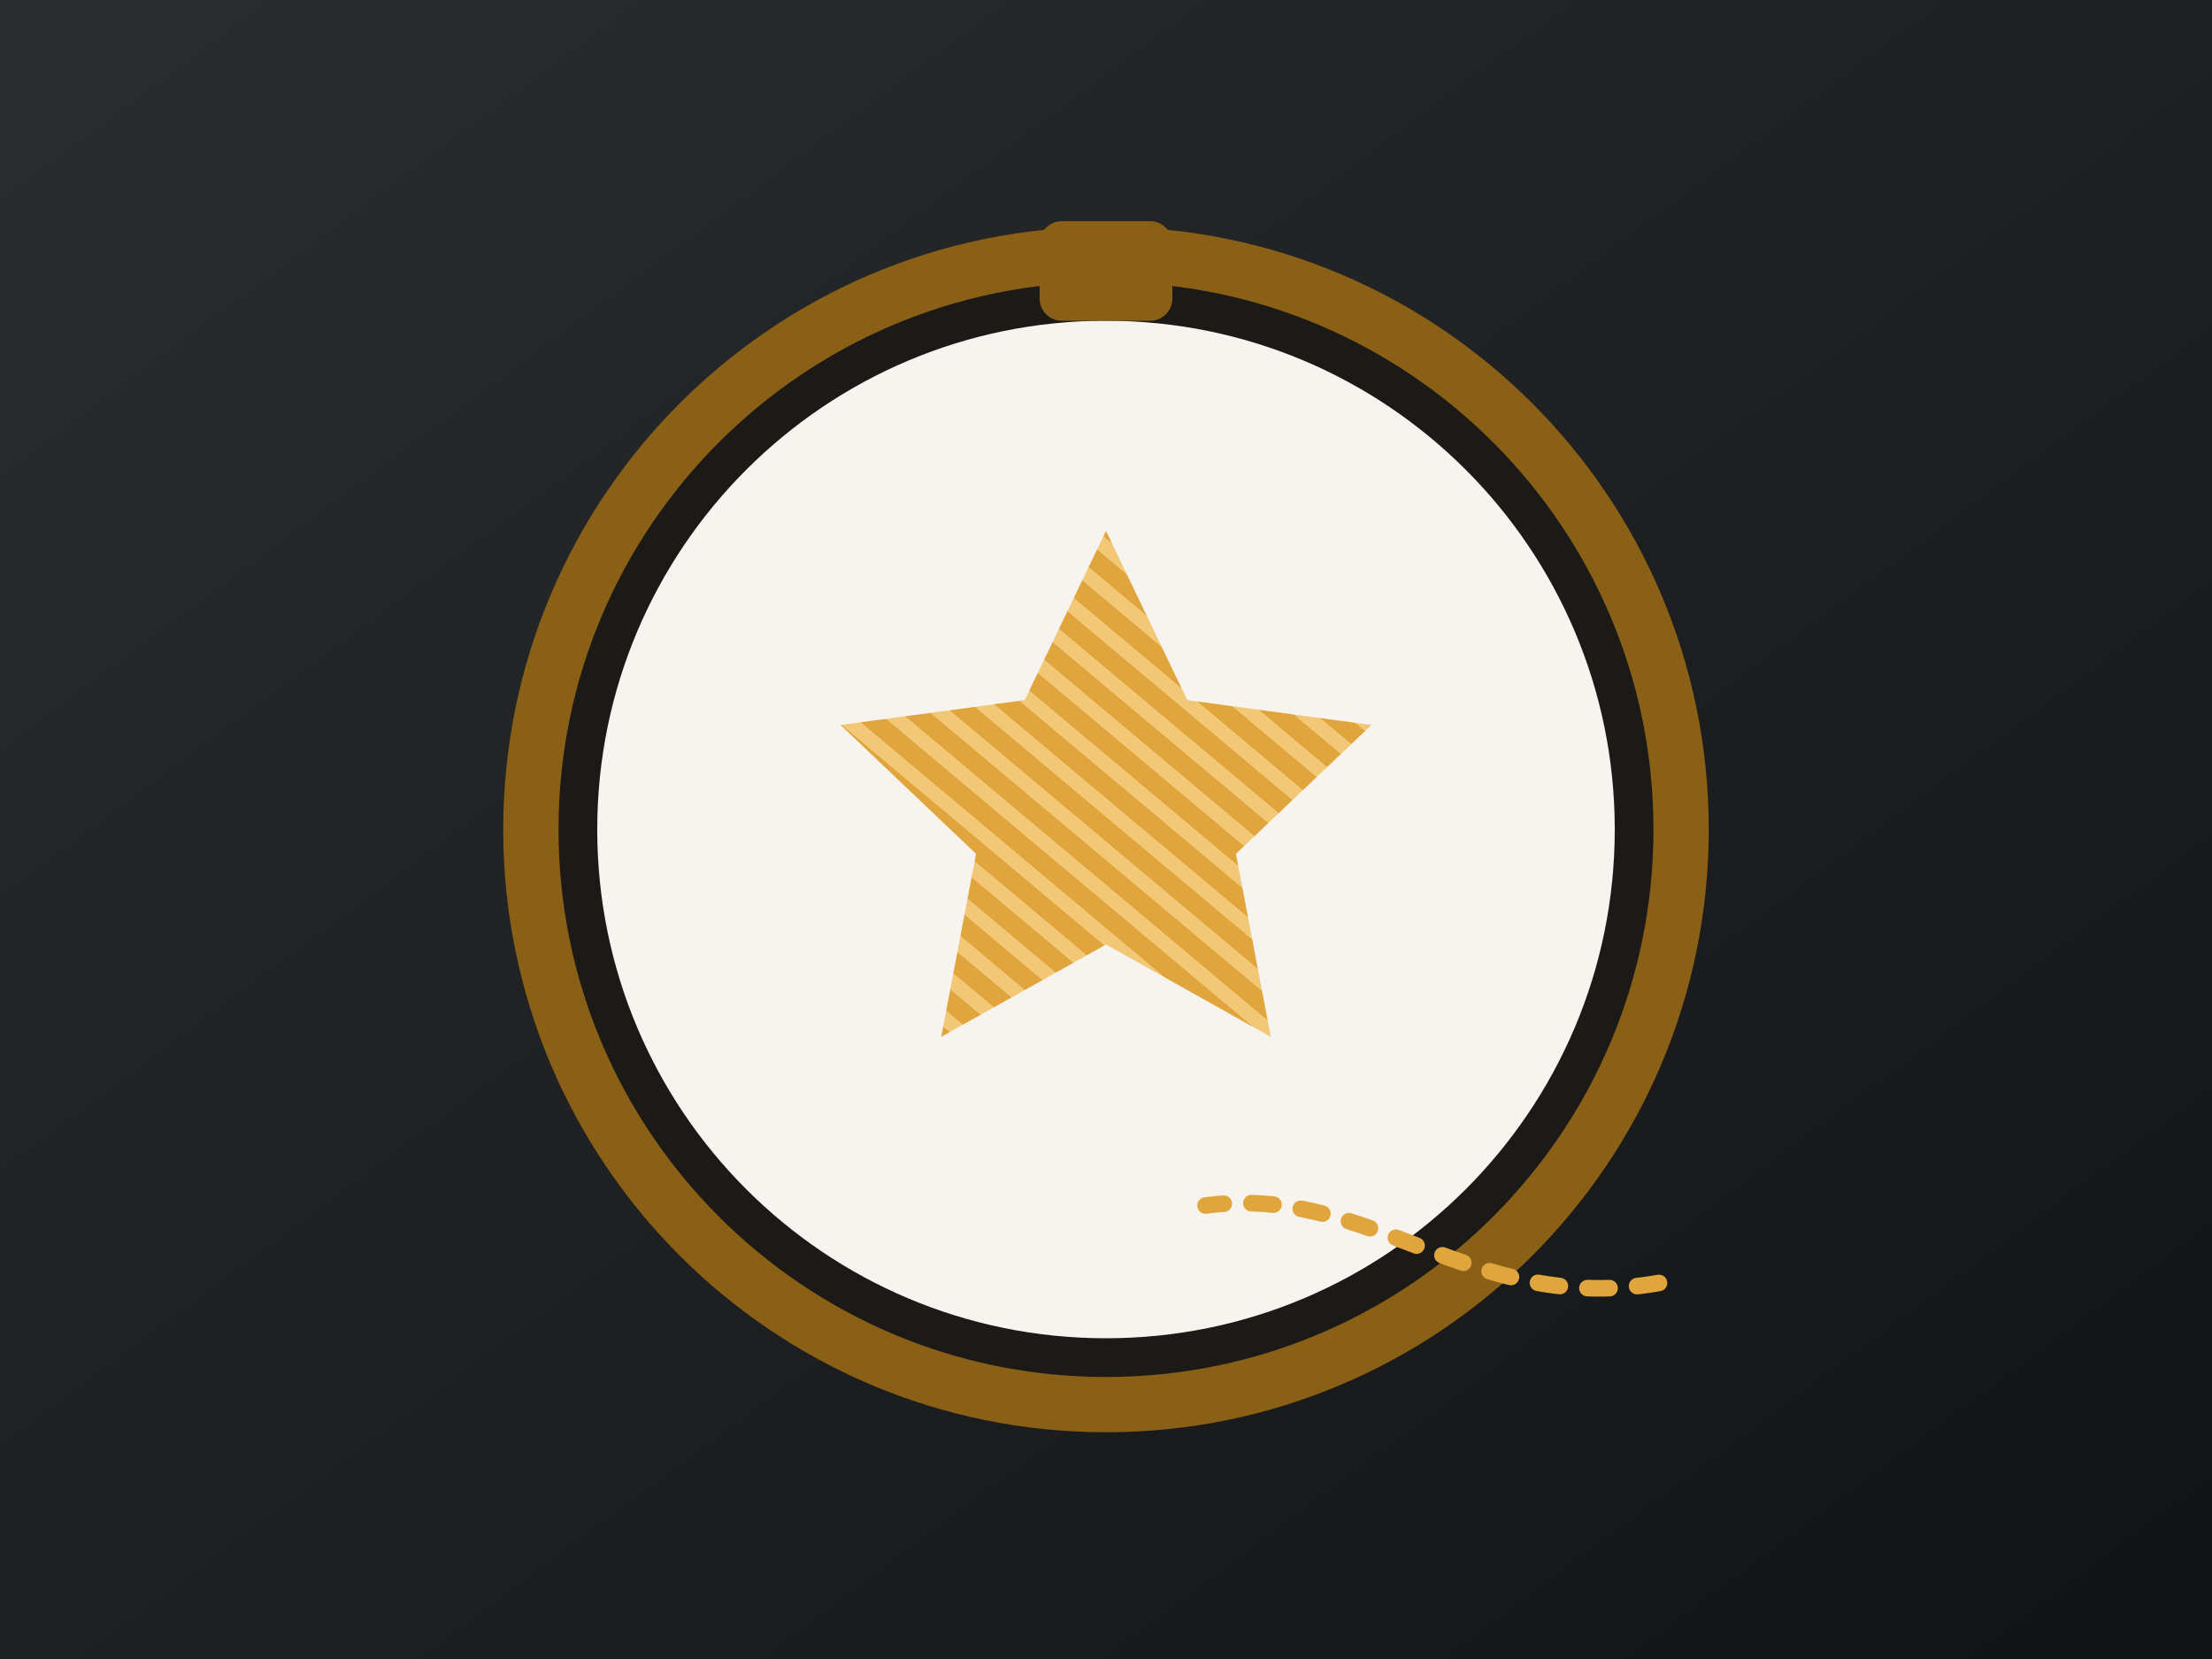
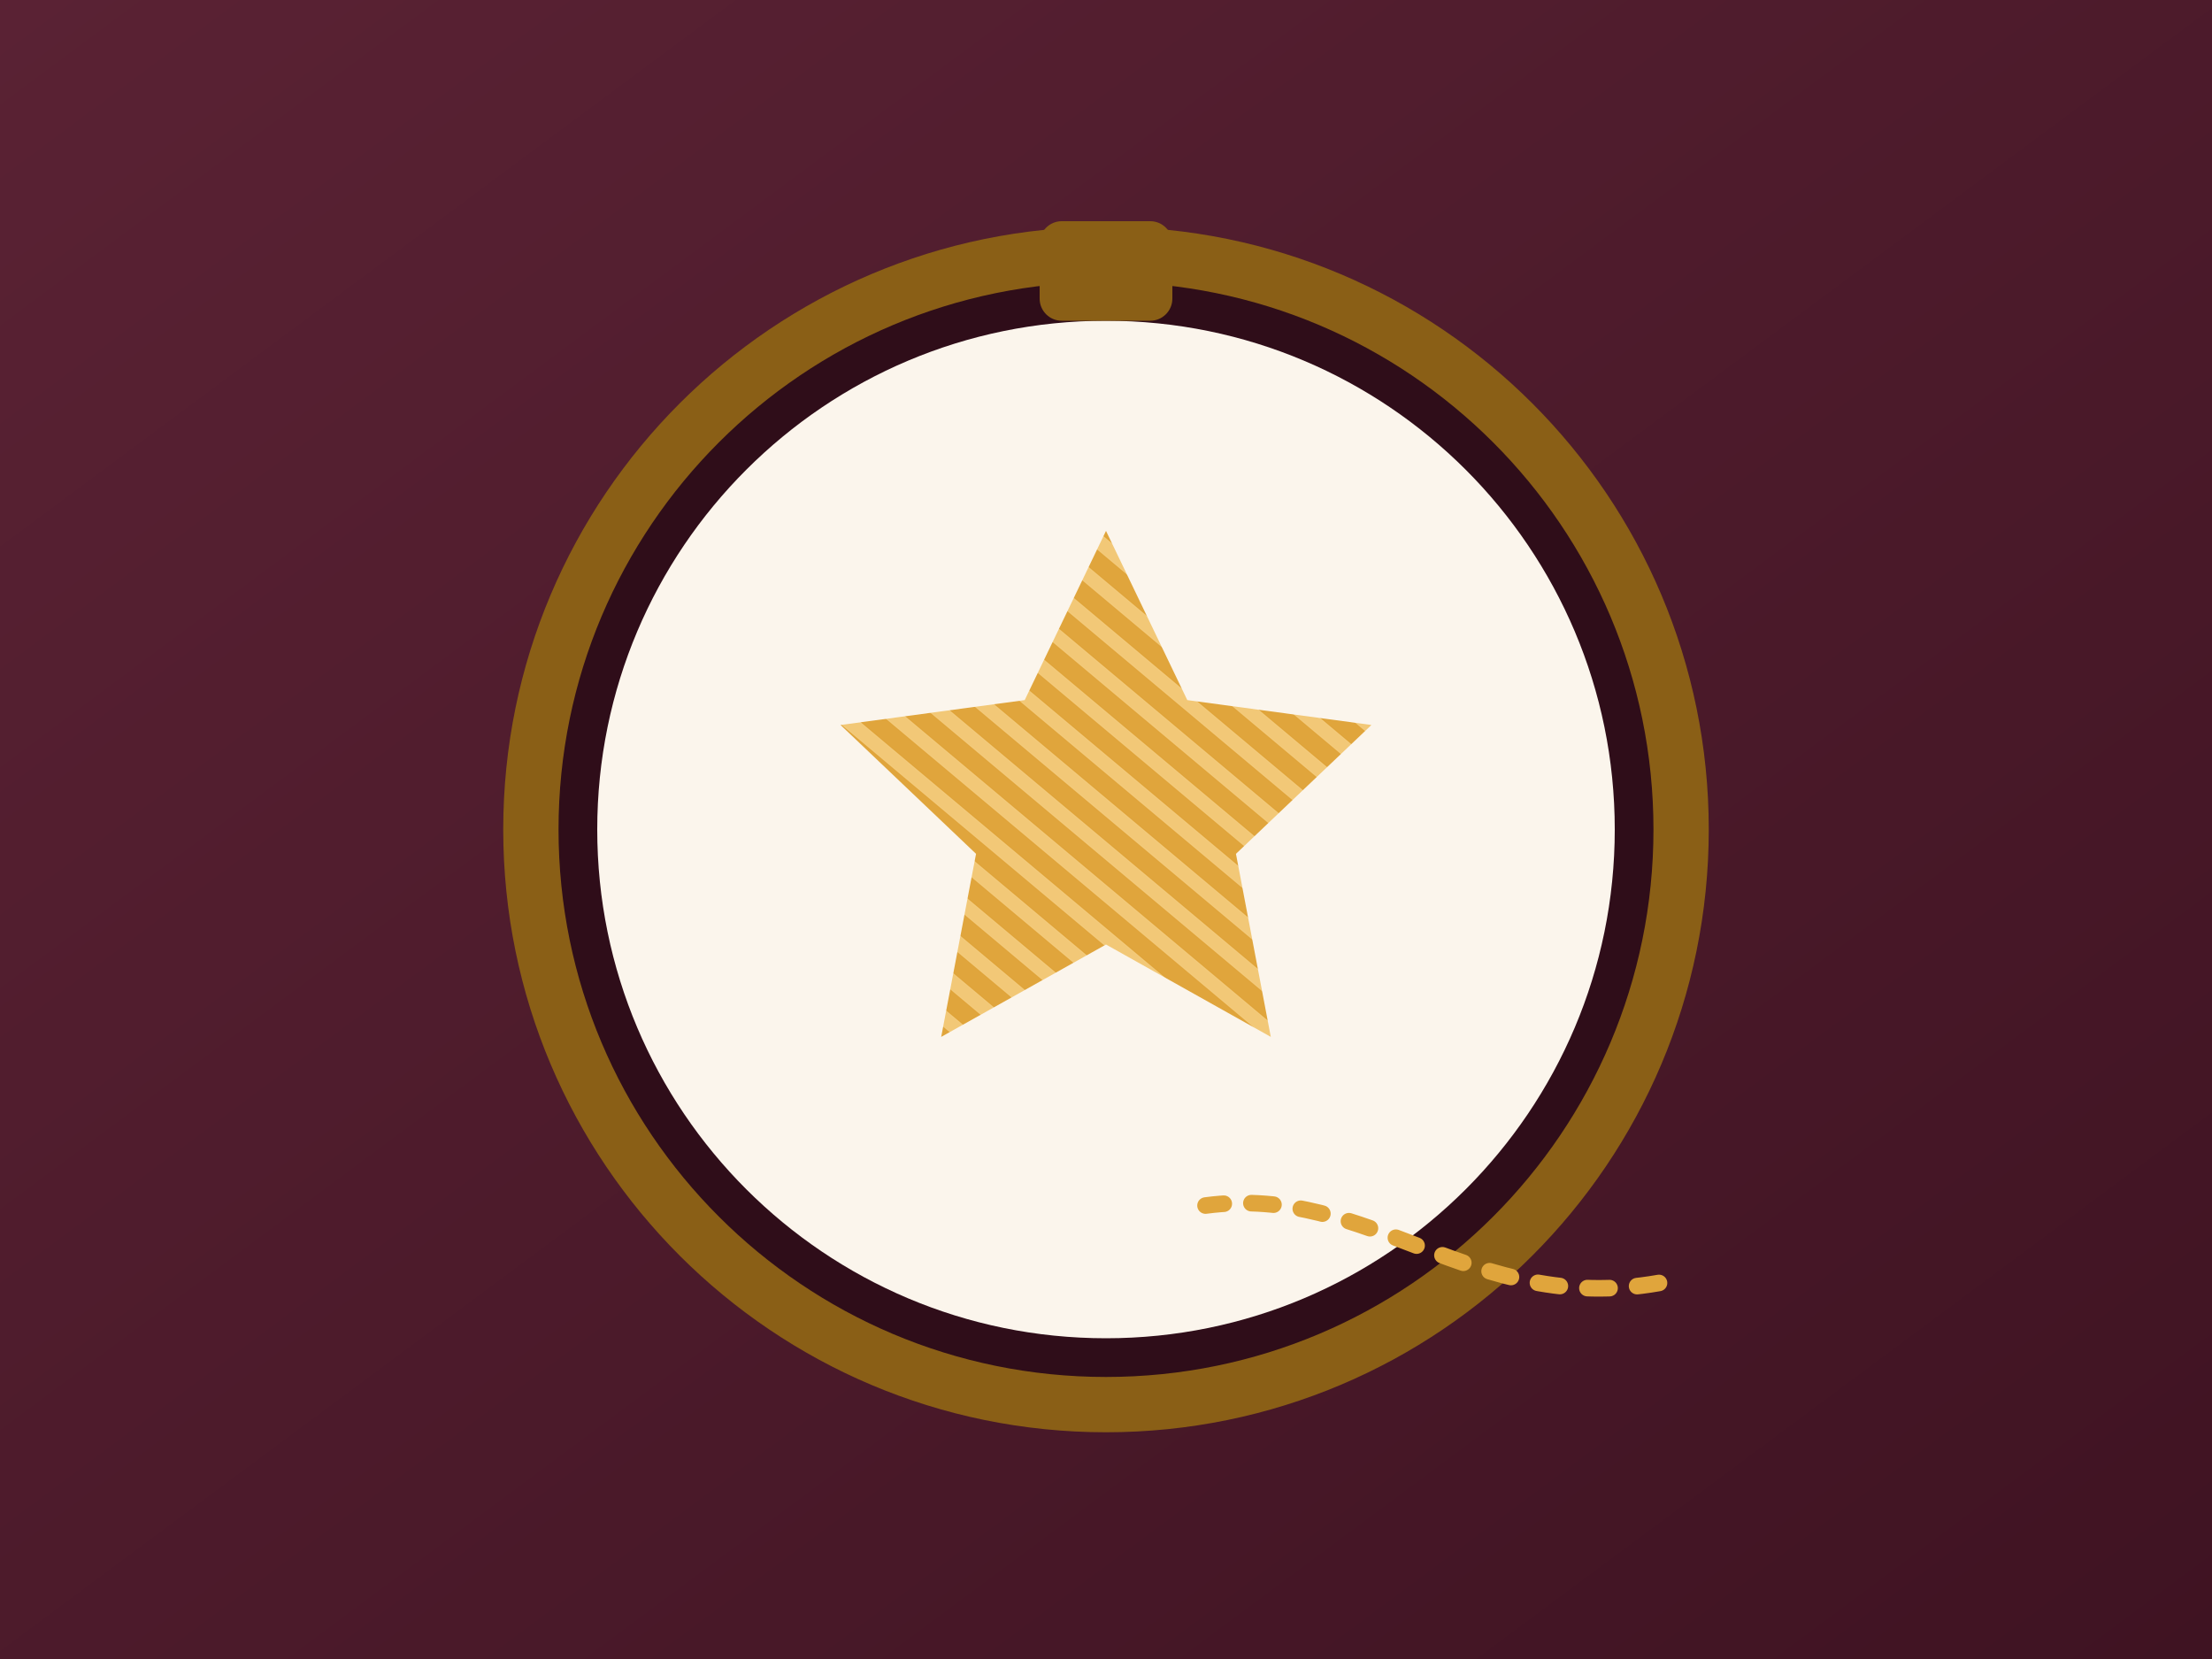
<svg xmlns="http://www.w3.org/2000/svg" viewBox="0 0 400 300" role="img" aria-label="Embroidery hoop">
  <defs>
    <linearGradient id="g" x1="0" y1="0" x2="1" y2="1">
-       <stop offset="0" stop-color="#2a2d2f" />
-       <stop offset="1" stop-color="#121314" />
+       <stop offset="0" stop-color="#5a2234" />
+       <stop offset="1" stop-color="#3f1322" />
    </linearGradient>
    <pattern id="st" width="6" height="6" patternUnits="userSpaceOnUse" patternTransform="rotate(40)">
      <rect width="6" height="6" fill="#e0a53c" />
      <rect width="6" height="2.600" fill="#f2c877" />
    </pattern>
  </defs>
  <rect width="400" height="300" fill="url(#g)" />
-   <circle cx="200" cy="150" r="104" fill="#1c1a17" stroke="#8a5f16" stroke-width="10" />
-   <circle cx="200" cy="150" r="92" fill="#f7f4ef" />
+   <circle cx="200" cy="150" r="104" fill="#2f0d19" stroke="#8a5f16" stroke-width="10" />
+   <circle cx="200" cy="150" r="92" fill="#fbf5ec" />
  <path d="M200 96l14.700 30.600 33.300 4.500-24.500 23.300 6.300 33.100L200 170.800l-29.800 16.700 6.300-33.100-24.500-23.300 33.300-4.500z" fill="url(#st)" />
  <rect x="188" y="40" width="24" height="18" rx="4" fill="#8a5f16" />
  <path d="M300 232c-34 6-52-18-82-14" fill="none" stroke="#e0a53c" stroke-width="3" stroke-dasharray="4 5" stroke-linecap="round" />
</svg>
